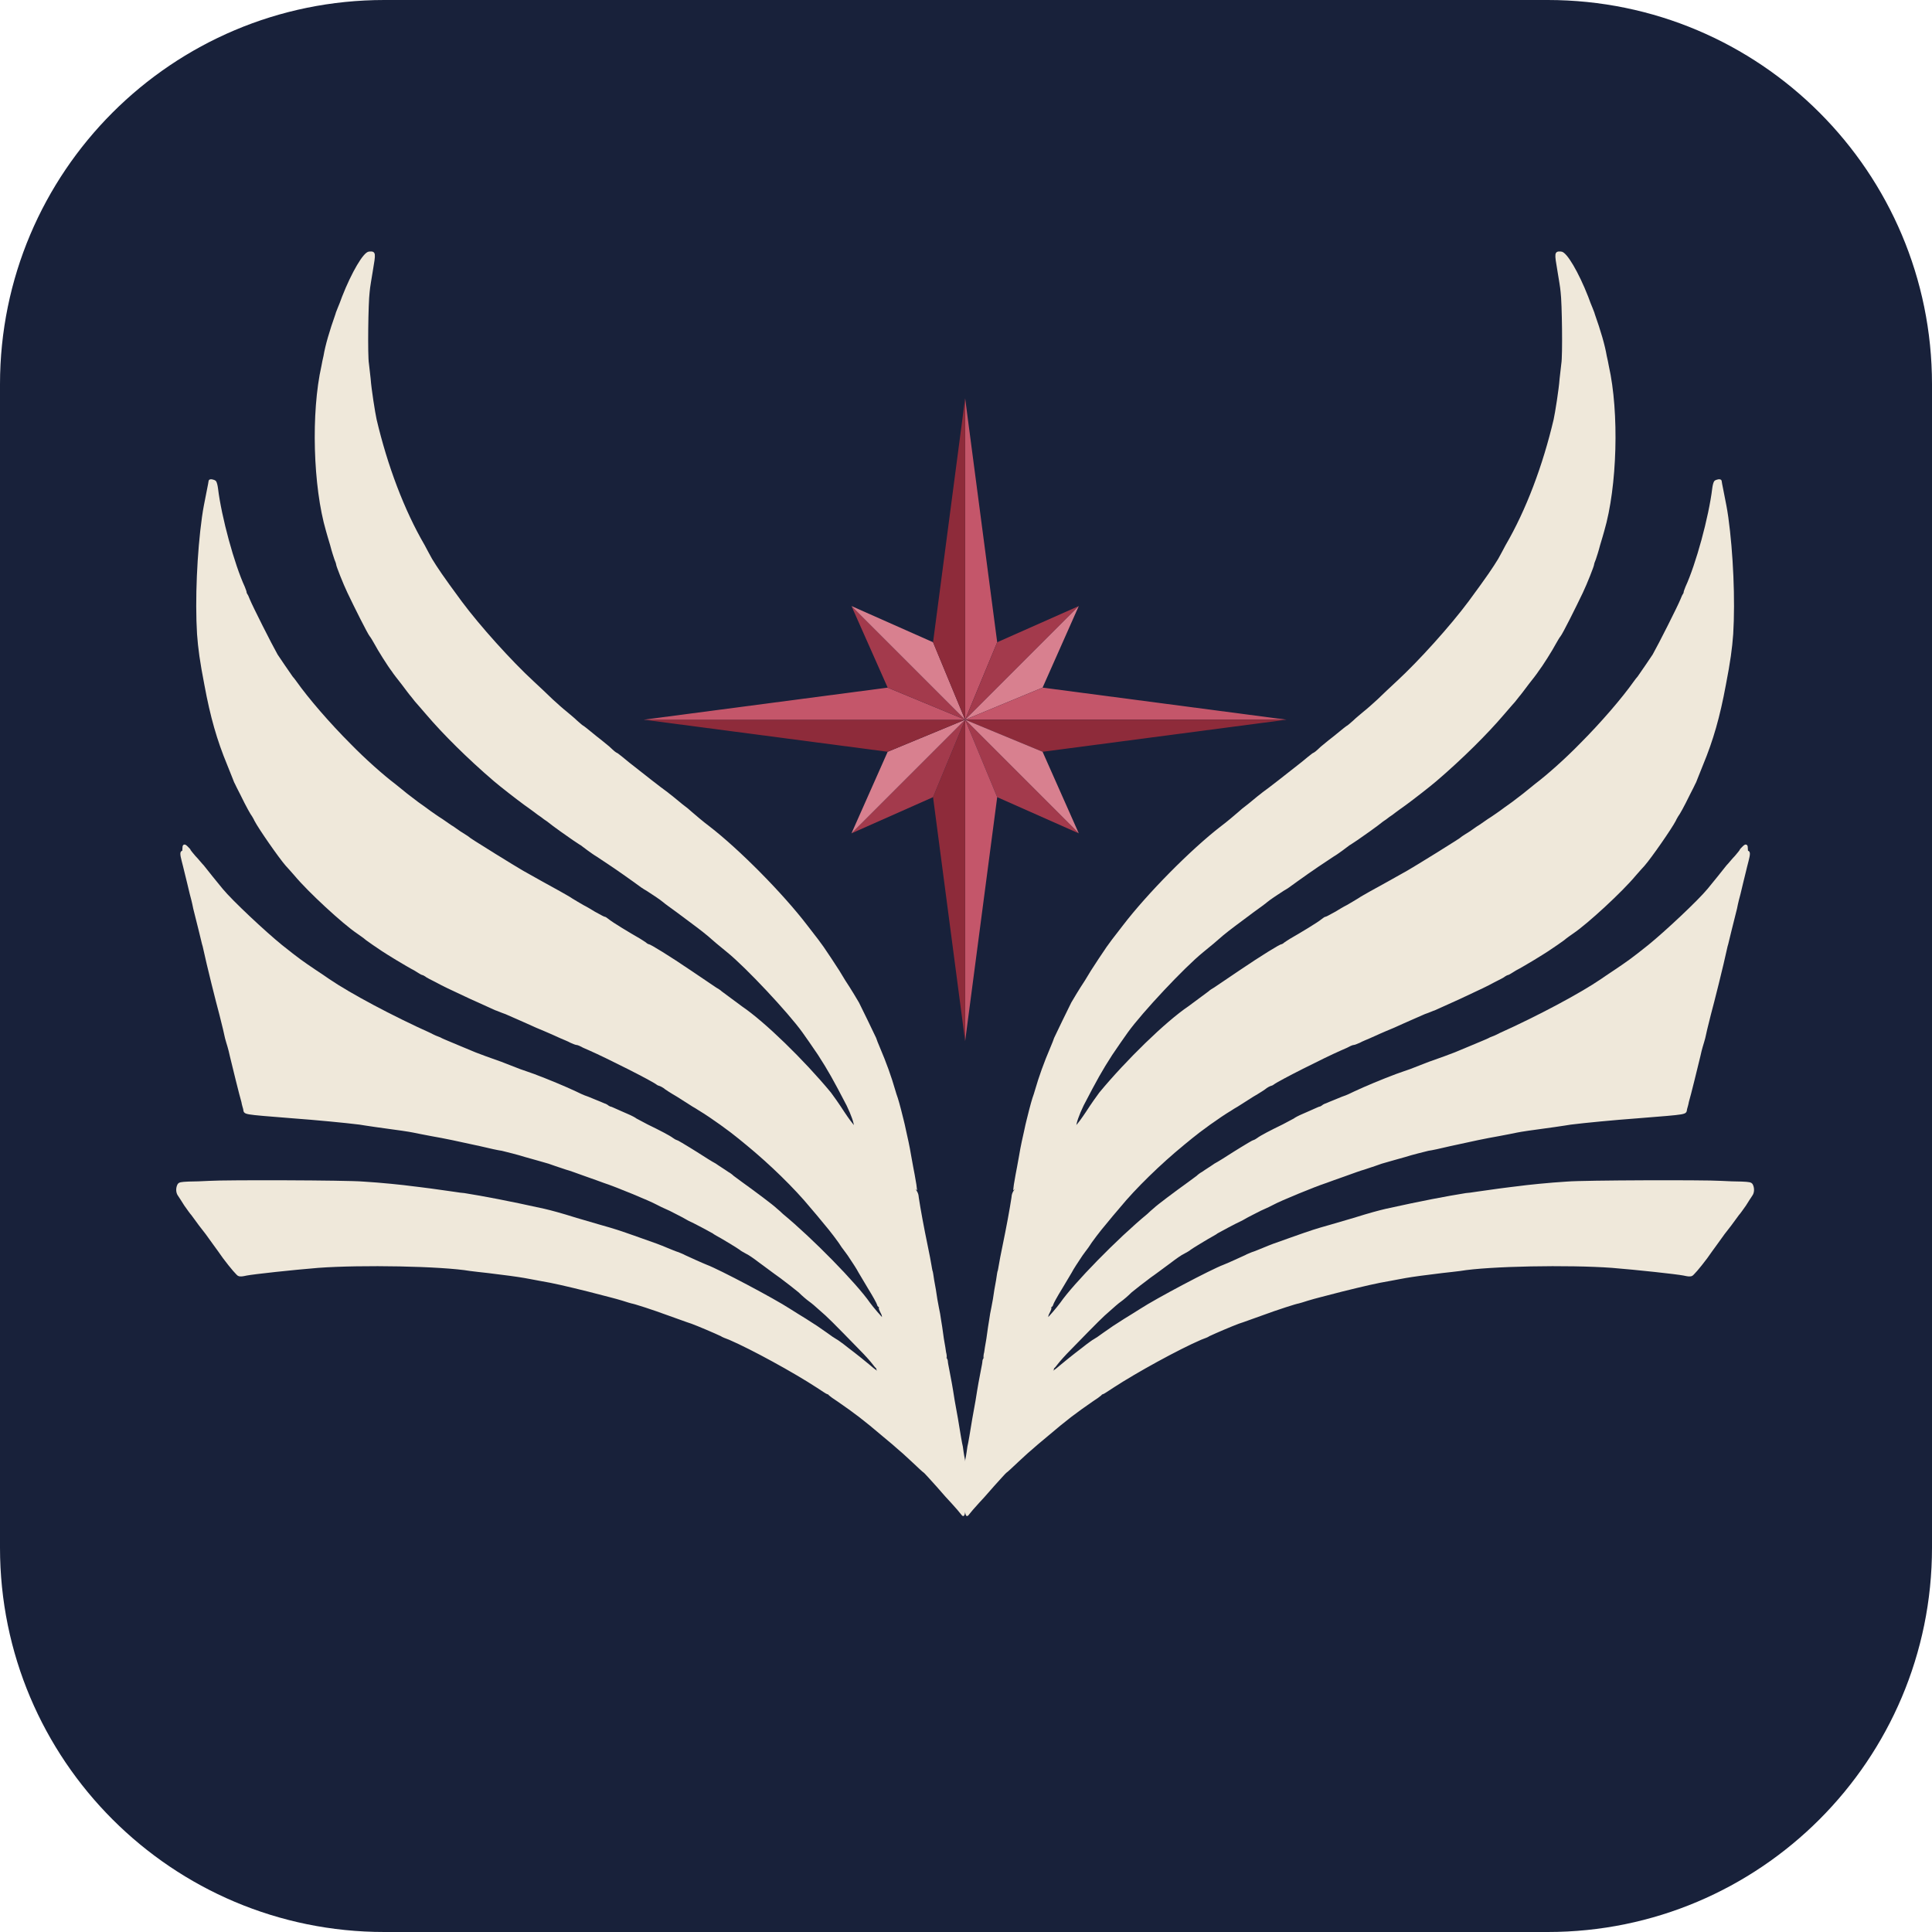
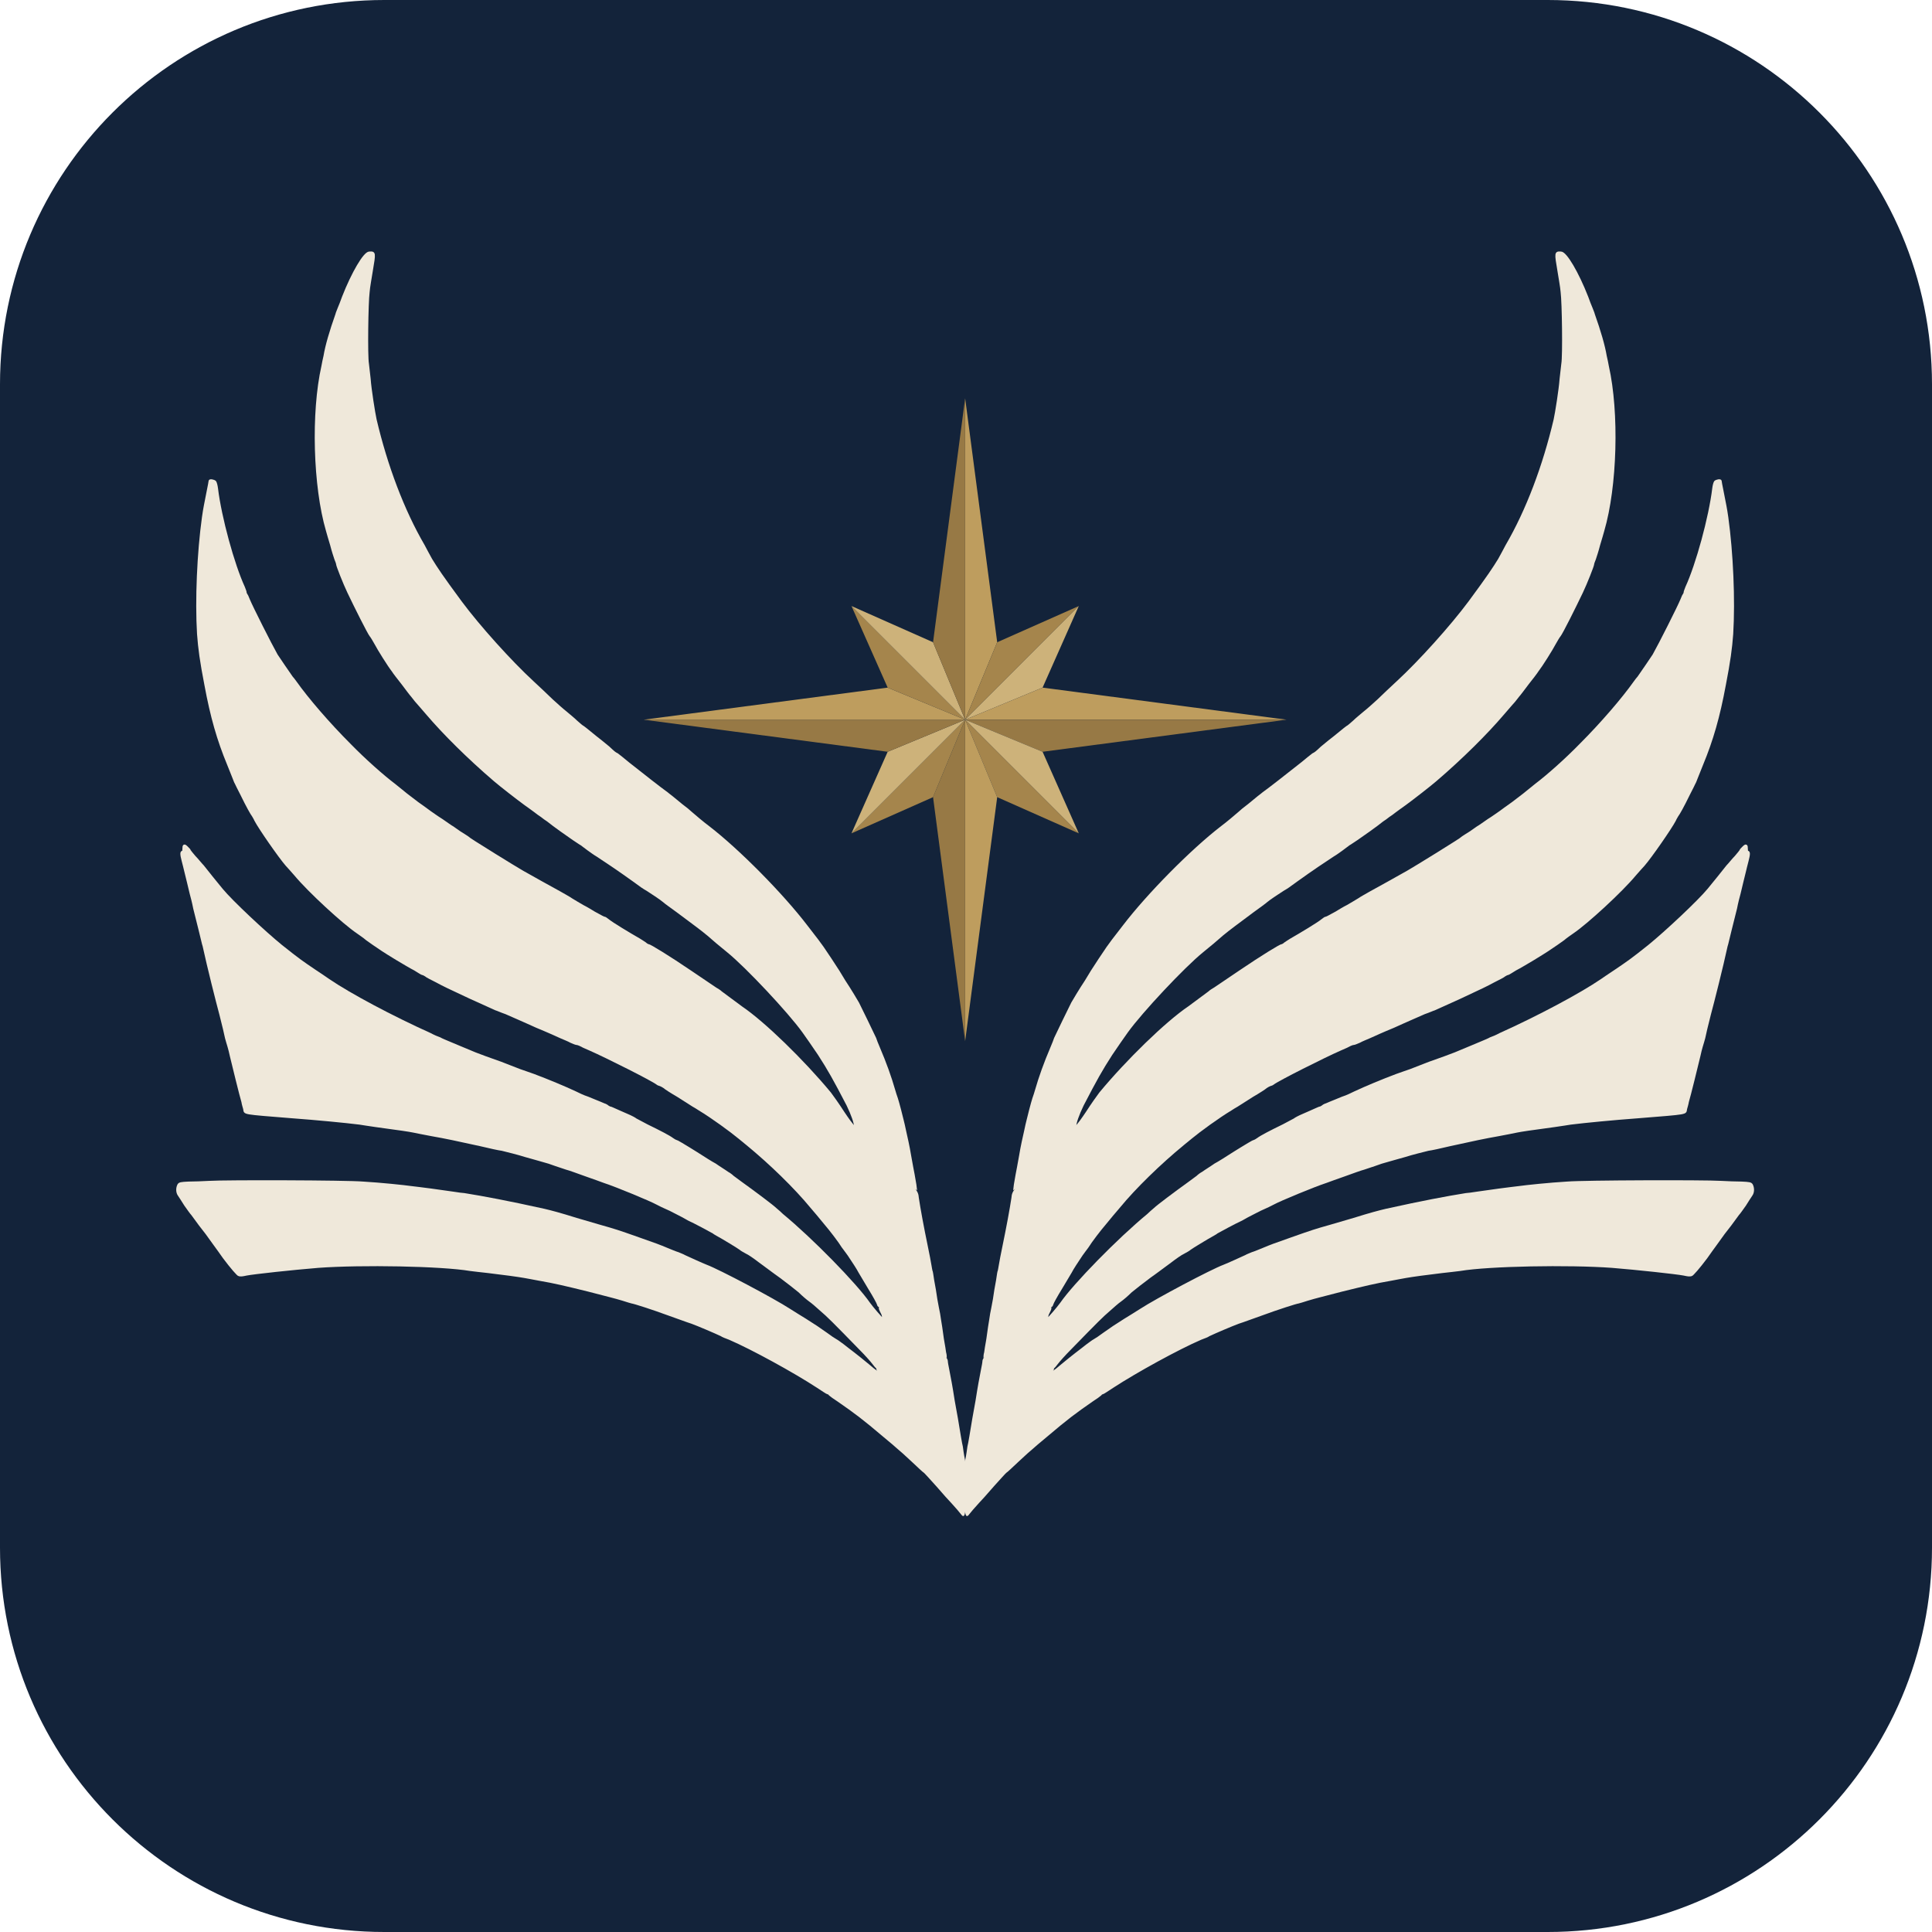
<svg xmlns="http://www.w3.org/2000/svg" viewBox="-30 -36 553 553">
-   <rect x="-30" y="-36" width="553" height="553" rx="110" fill="#18213A" />
+   <rect x="-30" y="-36" width="553" height="553" rx="110" fill="#13233A" />
  <g fill="#EFE8DA" stroke="#EFE8DA" stroke-width=".6">
    <g>
      <path d="M223.4 295.7C215.9 288.3 214.6 286.9 214.7 286.4C214.8 285.5 213.9 283.0 212.6 280.3C208.7 272.8 207.3 270.3 204.4 265.8C202.3 262.7 201.6 261.7 199.9 259.3C195.8 253.6 183.7 240.7 178.4 236.4C175.2 233.8 175.0 233.6 172.7 231.6C170.4 229.7 168.7 228.5 163.9 224.9C162.1 223.6 160.3 222.3 160.0 222.0C159.2 221.3 156.3 219.4 155.2 218.7C154.3 218.2 153.4 217.6 151.4 216.1C147.1 213.0 142.9 210.2 140.9 208.9C140.2 208.5 139.1 207.7 138.4 207.2C137.7 206.7 136.8 206.0 136.4 205.7C136.0 205.5 134.9 204.7 134.1 204.2C132.5 203.1 128.5 200.3 126.8 198.9C126.3 198.6 125.5 198.0 125.0 197.6C124.5 197.3 123.7 196.7 123.2 196.3C122.7 195.9 121.4 195.0 120.3 194.2C118.1 192.6 113.1 188.7 111.6 187.4C104.0 180.9 96.9 173.8 92.3 168.4C90.8 166.7 89.4 165.0 89.0 164.6C88.7 164.2 88.2 163.6 87.9 163.2C87.6 162.9 86.4 161.3 85.2 159.7C84.0 158.2 82.7 156.5 82.4 156.0C81.3 154.6 78.4 150.0 77.4 148.1C76.9 147.2 76.3 146.2 76.1 146.0C75.5 145.3 71.7 137.7 69.7 133.5C68.5 131.0 66.5 125.9 66.5 125.5C66.5 125.3 66.3 124.7 66.0 124.0C65.8 123.4 65.2 121.6 64.8 120.0C64.3 118.4 63.8 116.6 63.6 115.9C59.9 103.3 59.3 82.1 62.3 68.8C62.4 68.1 62.7 66.8 62.9 65.9C63.4 62.9 64.6 58.8 66.3 54.0C66.4 53.5 66.8 52.7 67.0 52.1C67.2 51.6 67.8 50.2 68.2 49.0C70.9 42.1 74.3 36.3 75.7 36.3C77.3 36.2 77.3 36.3 76.4 41.6C76.1 43.5 75.6 46.2 75.5 47.6C75.1 50.6 74.9 65.9 75.3 68.1C75.4 69.0 75.6 70.9 75.8 72.5C76.0 75.4 77.1 82.3 77.5 84.1C80.6 97.3 85.4 110.1 91.3 120.2C91.8 121.1 92.7 122.9 93.4 124.1C95.0 126.7 96.3 128.7 101.9 136.3C107.1 143.3 116.2 153.4 122.5 159.2C124.2 160.8 126.7 163.1 128.0 164.4C129.3 165.6 131.1 167.2 132.0 167.9C132.8 168.6 134.2 169.7 135.0 170.5C135.9 171.3 136.7 172.0 137.0 172.1C137.2 172.2 138.1 173.0 139.0 173.7C140.0 174.5 141.3 175.6 142.0 176.1C142.7 176.7 143.7 177.5 144.2 177.9C145.7 179.3 145.9 179.5 146.7 179.9C147.1 180.2 148.5 181.3 149.8 182.4C154.1 185.8 159.2 189.8 160.9 191.0C161.1 191.2 161.8 191.7 162.3 192.1C162.8 192.5 164.1 193.6 165.1 194.4C166.2 195.2 167.4 196.2 167.8 196.6C168.6 197.3 171.3 199.6 172.8 200.7C181.5 207.4 194.0 220.1 200.8 229.0C203.4 232.3 205.1 234.6 205.5 235.2C206.4 236.5 209.2 240.7 210.0 242.0C210.5 242.8 211.2 244.0 211.7 244.8C213.3 247.2 215.2 250.4 215.6 251.1C215.8 251.5 216.9 253.8 218.1 256.2C219.2 258.5 220.3 260.8 220.5 261.2C220.6 261.6 221.1 262.8 221.6 264.0C223.4 268.2 224.9 272.4 225.9 275.9C226.1 276.7 226.5 277.8 226.7 278.4C227.1 279.6 228.2 283.9 228.4 284.8C228.5 285.1 228.8 286.5 229.1 287.9C229.4 289.2 230.1 292.3 230.5 294.8C230.9 297.2 231.4 299.6 231.5 300.2C231.9 302.4 232.2 304.3 232.2 304.4C232.1 304.4 228.2 300.5 223.4 295.7Z" />
      <path d="M233.4 345.2C226.1 338.0 226.1 338.0 223.8 338.0C221.6 338.0 221.5 338.0 221.3 337.3C221.2 336.9 220.1 334.9 218.8 332.8C217.6 330.8 216.3 328.6 216.0 328.1C215.5 327.1 214.1 325.0 212.9 323.2C212.5 322.6 211.7 321.6 211.2 320.9C210.3 319.4 207.6 315.9 206.3 314.4C205.0 312.8 203.0 310.4 202.2 309.5C197.6 303.9 190.5 297.0 183.8 291.5C183.3 291.1 182.3 290.3 181.6 289.7C179.2 287.7 173.7 283.7 170.2 281.6C169.8 281.3 168.9 280.8 168.4 280.5C167.8 280.1 165.9 278.9 164.0 277.7C162.1 276.6 160.4 275.5 160.1 275.2C159.8 275.0 159.3 274.7 159.0 274.6C158.7 274.5 158.3 274.4 158.1 274.2C156.7 273.1 143.6 266.5 138.8 264.4C137.6 263.9 136.3 263.3 136.0 263.1C135.6 262.9 135.2 262.8 135.0 262.8C134.8 262.8 134.1 262.5 133.4 262.2C132.7 261.8 131.4 261.3 130.5 260.9C129.6 260.5 128.3 259.9 127.6 259.6C126.9 259.3 125.1 258.5 123.6 257.9C122.1 257.2 120.0 256.3 118.9 255.8C117.8 255.3 115.9 254.5 114.8 254.0C113.6 253.6 112.3 253.0 111.9 252.9C108.1 251.2 106.1 250.3 104.6 249.6C98.4 246.7 97.1 246.1 94.9 244.9C93.5 244.2 92.1 243.5 91.8 243.2C91.5 243.0 91.1 242.8 90.9 242.8C90.8 242.8 89.8 242.2 88.7 241.5C87.5 240.9 85.2 239.5 83.5 238.5C81.8 237.5 80.0 236.3 79.5 236.0C77.1 234.4 76.4 233.9 75.0 232.9C74.2 232.2 73.0 231.4 72.3 230.9C68.3 228.2 58.4 219.1 54.5 214.4C53.6 213.4 52.5 212.1 52.0 211.6C50.0 209.3 44.3 201.1 43.1 198.8C42.9 198.3 42.5 197.7 42.4 197.5C42.0 197.0 40.8 194.9 39.1 191.4C38.3 189.9 37.6 188.4 37.5 188.2C37.3 187.9 37.1 187.3 36.9 186.8C36.7 186.3 36.0 184.5 35.3 182.8C32.4 175.8 30.5 169.2 28.8 160.0C27.5 153.3 27.0 149.6 26.7 145.5C26.1 135.7 26.7 122.2 28.1 112.1C28.5 109.3 28.7 108.5 29.5 104.4C29.8 103.0 30.0 101.8 30.0 101.7C30.0 101.3 31.2 101.5 31.6 101.9C31.8 102.2 32.0 103.0 32.1 103.8C33.1 112.1 36.8 125.6 39.8 132.1C40.0 132.7 40.3 133.3 40.3 133.6C40.3 133.8 40.4 134.0 40.5 134.1C40.6 134.2 40.9 134.8 41.2 135.6C42.0 137.6 47.5 148.5 49.2 151.5C50.0 152.7 52.3 156.1 53.5 157.8C53.8 158.1 54.3 158.8 54.6 159.2C58.0 164.0 64.0 171.0 70.2 177.2C74.5 181.6 79.6 186.1 82.9 188.6C83.6 189.2 84.8 190.1 85.5 190.7C86.3 191.4 88.1 192.7 89.5 193.8C90.9 194.8 92.6 196.0 93.1 196.4C93.7 196.8 95.2 197.9 96.5 198.7C97.8 199.6 99.2 200.6 99.6 200.8C100.0 201.1 100.9 201.7 101.6 202.2C102.3 202.6 103.3 203.3 103.8 203.6C104.6 204.3 106.0 205.1 111.4 208.5C116.4 211.6 117.1 212.0 118.6 212.9C119.4 213.4 120.3 213.9 120.5 214.0C121.4 214.5 128.3 218.4 130.2 219.4C131.4 220.1 132.9 220.9 133.6 221.4C134.3 221.8 135.7 222.7 136.8 223.3C137.8 223.8 139.3 224.7 140.1 225.2C142.3 226.4 142.8 226.7 143.1 226.7C143.2 226.7 143.6 227.0 144.0 227.3C145.2 228.3 150.2 231.3 153.0 232.9C153.6 233.3 154.3 233.7 154.7 234.0C155.0 234.3 155.4 234.5 155.5 234.5C156.0 234.5 161.5 237.9 167.7 242.1C171.2 244.5 174.4 246.6 174.8 246.9C175.3 247.2 176.0 247.6 176.4 248.0C177.5 248.8 181.5 251.8 182.2 252.3C188.7 256.7 199.9 267.6 207.6 276.9C208.2 277.7 210.0 280.2 211.4 282.4C214.1 286.4 214.1 286.4 223.3 295.6C232.5 304.9 232.5 304.9 232.7 306.9C233.2 310.2 234.1 315.1 235.3 320.9C235.7 322.9 236.2 325.3 236.3 326.1C236.4 326.9 236.6 327.6 236.6 327.7C236.7 327.8 236.9 329.1 237.1 330.5C237.4 332.0 237.8 334.4 238.0 335.9C238.3 337.4 238.6 339.3 238.8 340.1C238.9 340.9 239.2 342.6 239.4 343.9C239.6 345.1 239.8 347.0 240.0 348.0C240.2 349.0 240.4 350.4 240.5 351.1C240.7 351.8 240.7 352.4 240.7 352.4C240.6 352.4 237.3 349.2 233.4 345.2Z" />
      <path d="M220.0 354.3C219.4 353.5 217.7 351.6 216.2 350.1C208.4 342.1 207.0 340.7 205.0 339.0C203.8 337.9 202.4 336.7 201.8 336.3C201.1 335.8 199.8 334.7 198.8 333.7C197.7 332.8 195.3 330.9 193.4 329.5C191.4 328.1 188.8 326.1 187.4 325.1C186.1 324.1 184.4 322.9 183.7 322.6C183.0 322.2 182.2 321.8 181.9 321.5C181.4 321.1 176.8 318.3 175.3 317.5C174.8 317.2 174.4 317.0 174.2 316.8C173.9 316.6 168.5 313.7 167.1 313.1C166.7 312.9 166.0 312.5 165.5 312.2C165.0 311.9 163.3 311.1 161.8 310.3C160.2 309.6 158.5 308.8 158.0 308.5C156.2 307.5 146.3 303.4 142.9 302.3C142.2 302.0 139.8 301.2 137.6 300.4C135.4 299.6 132.9 298.7 132.1 298.5C131.3 298.2 129.9 297.8 129.1 297.5C128.3 297.2 127.4 296.9 127.1 296.8C126.4 296.6 121.9 295.3 120.4 294.9C118.2 294.2 115.3 293.5 113.7 293.1C112.8 293.0 110.1 292.4 107.6 291.8C100.8 290.3 97.5 289.6 93.5 288.9C91.5 288.5 89.2 288.1 88.4 287.9C86.9 287.6 84.9 287.3 77.5 286.3C75.5 286.0 73.4 285.7 72.9 285.6C68.9 285.1 60.6 284.3 53.8 283.8C38.9 282.6 40.2 282.8 39.9 281.4C39.8 281.0 39.5 280.1 39.4 279.4C38.9 277.8 36.6 268.4 36.1 266.3C35.9 265.4 35.6 264.1 35.4 263.5C35.2 262.9 34.9 261.8 34.7 261.1C34.3 259.2 34.1 258.4 33.1 254.4C32.1 250.7 29.6 240.8 28.3 234.8C28.1 234.3 27.7 232.3 27.2 230.4C26.7 228.4 26.0 225.6 25.6 224.0C25.3 222.4 24.8 220.5 24.6 219.8C24.3 218.4 23.4 214.9 23.0 213.2C22.9 212.8 22.6 211.5 22.3 210.4C21.8 208.5 21.8 207.8 22.3 207.8C22.4 207.8 22.5 207.5 22.5 207.1C22.5 205.9 22.7 205.7 23.5 206.5C23.9 206.9 24.3 207.3 24.3 207.4C24.3 207.5 24.9 208.3 25.7 209.2C26.5 210.0 27.5 211.3 28.1 211.9C29.4 213.6 31.8 216.5 33.5 218.6C36.3 222.0 45.7 230.8 50.5 234.7C55.5 238.7 56.7 239.5 60.1 241.8C61.9 243.0 63.7 244.2 64.1 244.5C70.1 248.6 82.3 255.1 93.2 260.0C94.1 260.5 95.3 261.0 95.9 261.2C96.4 261.5 97.4 261.9 98.1 262.2C98.8 262.5 100.2 263.1 101.2 263.5C104.3 264.8 104.6 264.9 106.0 265.5C107.3 266.0 110.2 267.1 113.4 268.2C115.1 268.9 117.1 269.6 118.8 270.3C119.5 270.5 121.3 271.2 122.8 271.7C126.8 273.2 131.6 275.2 134.8 276.7C135.8 277.2 136.9 277.7 137.2 277.8C137.6 277.9 138.8 278.4 140.0 278.9C141.2 279.4 142.5 279.9 142.9 280.1C143.3 280.2 143.8 280.5 144.0 280.7C144.2 280.8 144.5 281.0 144.6 281.0C144.8 281.0 145.4 281.3 146.1 281.6C146.8 281.9 148.3 282.6 149.5 283.1C150.7 283.6 151.8 284.2 152.0 284.4C152.2 284.5 153.7 285.3 155.2 286.1C158.7 287.8 161.6 289.3 162.5 290.0C162.9 290.3 163.3 290.5 163.4 290.5C163.5 290.5 164.3 290.9 165.1 291.4C167.8 293.0 171.1 295.1 172.5 296.0C173.3 296.5 174.3 297.1 174.7 297.3C175.1 297.6 175.9 298.1 176.5 298.5C177.1 298.9 177.9 299.4 178.3 299.7C178.7 299.9 179.4 300.4 179.8 300.8C180.2 301.1 181.3 301.9 182.1 302.5C186.0 305.3 191.2 309.2 192.0 310.0C192.6 310.5 193.4 311.2 193.9 311.7C202.4 318.7 215.0 331.6 218.8 337.1C219.5 338.1 222.4 341.5 222.6 341.5C222.9 341.5 222.8 340.5 222.4 339.8C221.5 338.0 221.5 338.0 223.9 338.0C226.1 338.0 226.1 338.0 229.6 341.5L233.1 345.0L227.7 350.4C221.5 356.6 221.7 356.5 220.0 354.3Z" />
      <path d="M245.6 397.6C244.9 396.7 243.7 395.3 242.5 394.0C242.0 393.5 240.1 391.4 238.3 389.3C236.4 387.2 234.8 385.4 234.6 385.3C234.4 385.2 232.9 383.8 231.1 382.1C229.3 380.4 227.5 378.8 227.1 378.5C226.7 378.1 224.9 376.6 223.1 375.1C217.1 370.0 214.8 368.3 209.9 364.9C208.8 364.2 207.7 363.4 207.5 363.2C207.3 362.9 207.1 362.8 206.9 362.8C206.8 362.8 205.4 361.9 203.9 360.9C197.3 356.6 185.3 350.0 178.8 347.2C177.7 346.8 176.7 346.4 176.5 346.2C174.6 345.3 169.9 343.3 168.0 342.6C166.7 342.2 163.8 341.1 161.5 340.3C156.9 338.6 151.3 336.8 150.8 336.8C150.7 336.8 149.5 336.4 148.2 336.0C145.5 335.2 145.3 335.2 138.4 333.4C132.3 331.9 128.6 331.0 124.4 330.3C122.7 330.0 120.8 329.6 120.1 329.5C118.4 329.2 114.1 328.6 109.8 328.1C107.8 327.9 105.5 327.6 104.6 327.5C96.3 326.1 73.5 325.7 61.1 326.6C53.7 327.2 42.7 328.4 40.6 328.8C39.2 329.1 39.0 329.1 38.4 329.0C38.1 329.0 36.2 326.8 34.1 324.0C33.1 322.6 32.2 321.3 31.3 320.1C29.3 317.3 28.8 316.6 27.2 314.6C26.3 313.4 25.3 312.0 25.0 311.6C24.6 311.2 23.8 310.0 23.0 308.9C22.3 307.8 21.5 306.5 21.2 306.1C20.6 305.3 20.6 304.0 21.1 303.1C21.4 302.7 21.7 302.6 24.0 302.5C25.5 302.5 28.1 302.4 29.9 302.3C34.6 302.0 69.1 302.1 73.9 302.5C79.0 302.8 85.7 303.5 87.8 303.8C88.6 303.9 91.2 304.2 93.4 304.5C95.6 304.8 98.4 305.2 99.8 305.4C101.1 305.6 102.5 305.8 102.9 305.8C108.5 306.7 115.4 308.0 125.8 310.3C127.9 310.8 130.2 311.4 135.0 312.9C137.1 313.5 140.1 314.4 141.5 314.8C146.1 316.1 147.0 316.4 152.1 318.2C158.1 320.3 158.6 320.5 161.0 321.5C162.0 321.9 163.4 322.5 164.1 322.7C164.8 323.0 165.6 323.3 165.9 323.5C167.0 324.0 170.9 325.8 172.2 326.3C175.7 327.6 191.4 335.9 196.0 338.9C197.3 339.7 199.3 341.0 200.5 341.7C203.5 343.6 204.1 344.0 206.5 345.7C207.7 346.6 208.9 347.4 209.3 347.6C209.7 347.8 210.6 348.5 211.3 349.0C212.0 349.6 213.4 350.6 214.4 351.4C215.3 352.1 217.2 353.6 218.5 354.7C220.7 356.6 221.5 357.1 221.5 356.5C221.5 356.4 221.4 356.2 221.2 356.0C221.0 355.8 221.1 355.8 221.6 355.8C222.3 355.8 223.2 354.9 227.8 350.4L233.1 345.0L237.1 349.0C240.2 352.1 241.0 353.0 241.0 353.6C241.0 354.0 241.2 355.0 241.4 356.0C242.1 359.7 242.3 360.7 242.5 362.0C242.6 362.8 243.2 366.4 243.9 370.1C244.5 373.8 245.1 377.4 245.3 378.1C245.4 378.8 245.6 380.4 245.9 381.8C246.6 385.8 246.3 398.6 245.6 397.6Z" />
    </g>
    <g transform="translate(492.5 0) scale(-1 1)">
      <path d="M223.4 295.7C215.9 288.3 214.6 286.9 214.7 286.4C214.8 285.5 213.9 283.0 212.6 280.3C208.7 272.8 207.3 270.3 204.4 265.8C202.3 262.7 201.6 261.7 199.9 259.3C195.8 253.6 183.7 240.7 178.4 236.4C175.2 233.8 175.0 233.6 172.7 231.6C170.4 229.7 168.7 228.5 163.9 224.9C162.1 223.6 160.3 222.3 160.0 222.0C159.2 221.3 156.3 219.4 155.2 218.7C154.3 218.2 153.4 217.6 151.4 216.1C147.1 213.0 142.9 210.2 140.9 208.9C140.2 208.5 139.1 207.7 138.4 207.2C137.7 206.7 136.8 206.0 136.4 205.7C136.0 205.5 134.9 204.7 134.1 204.2C132.5 203.1 128.5 200.3 126.8 198.9C126.3 198.6 125.5 198.0 125.0 197.6C124.5 197.3 123.7 196.7 123.2 196.3C122.7 195.9 121.4 195.0 120.3 194.2C118.1 192.6 113.1 188.7 111.6 187.4C104.0 180.9 96.9 173.8 92.3 168.4C90.8 166.7 89.4 165.0 89.0 164.6C88.7 164.2 88.2 163.6 87.9 163.2C87.6 162.9 86.4 161.3 85.2 159.7C84.0 158.2 82.7 156.5 82.4 156.0C81.3 154.6 78.4 150.0 77.4 148.1C76.9 147.2 76.3 146.2 76.1 146.0C75.5 145.3 71.7 137.7 69.7 133.5C68.5 131.0 66.5 125.9 66.5 125.5C66.5 125.3 66.3 124.7 66.0 124.0C65.8 123.4 65.2 121.6 64.8 120.0C64.3 118.4 63.8 116.6 63.6 115.9C59.9 103.3 59.3 82.1 62.3 68.8C62.4 68.1 62.7 66.8 62.9 65.9C63.4 62.9 64.6 58.8 66.3 54.0C66.4 53.5 66.8 52.7 67.0 52.1C67.2 51.6 67.8 50.2 68.2 49.0C70.9 42.1 74.3 36.3 75.7 36.3C77.3 36.2 77.3 36.3 76.4 41.6C76.1 43.5 75.6 46.2 75.5 47.6C75.1 50.6 74.9 65.9 75.3 68.1C75.4 69.0 75.6 70.9 75.8 72.5C76.0 75.4 77.1 82.3 77.5 84.1C80.6 97.3 85.4 110.1 91.3 120.2C91.8 121.1 92.7 122.9 93.4 124.1C95.0 126.7 96.3 128.7 101.9 136.3C107.1 143.3 116.2 153.4 122.5 159.2C124.2 160.8 126.7 163.1 128.0 164.4C129.3 165.6 131.1 167.2 132.0 167.9C132.8 168.6 134.2 169.7 135.0 170.5C135.9 171.3 136.7 172.0 137.0 172.1C137.2 172.2 138.1 173.0 139.0 173.7C140.0 174.5 141.3 175.6 142.0 176.1C142.7 176.7 143.7 177.5 144.2 177.9C145.7 179.3 145.9 179.5 146.7 179.9C147.1 180.2 148.5 181.3 149.8 182.4C154.1 185.8 159.2 189.8 160.9 191.0C161.1 191.2 161.8 191.7 162.3 192.1C162.8 192.5 164.1 193.6 165.1 194.4C166.2 195.2 167.4 196.2 167.8 196.6C168.6 197.3 171.3 199.6 172.8 200.7C181.5 207.4 194.0 220.1 200.8 229.0C203.4 232.3 205.1 234.6 205.5 235.2C206.4 236.5 209.2 240.7 210.0 242.0C210.5 242.8 211.2 244.0 211.7 244.8C213.3 247.2 215.2 250.4 215.6 251.1C215.8 251.5 216.9 253.8 218.1 256.2C219.2 258.5 220.3 260.8 220.5 261.2C220.6 261.6 221.1 262.8 221.6 264.0C223.4 268.2 224.9 272.4 225.9 275.9C226.1 276.7 226.5 277.8 226.7 278.4C227.1 279.6 228.2 283.9 228.4 284.8C228.5 285.1 228.8 286.5 229.1 287.9C229.4 289.2 230.1 292.3 230.5 294.8C230.9 297.2 231.4 299.6 231.5 300.2C231.9 302.4 232.2 304.3 232.2 304.4C232.1 304.4 228.2 300.5 223.4 295.7Z" />
      <path d="M233.4 345.2C226.1 338.0 226.1 338.0 223.8 338.0C221.6 338.0 221.5 338.0 221.3 337.3C221.2 336.9 220.1 334.9 218.8 332.8C217.6 330.8 216.3 328.6 216.0 328.1C215.5 327.1 214.1 325.0 212.9 323.2C212.5 322.6 211.7 321.6 211.2 320.9C210.3 319.4 207.6 315.9 206.3 314.4C205.0 312.8 203.0 310.4 202.2 309.5C197.6 303.9 190.5 297.0 183.8 291.5C183.3 291.1 182.3 290.3 181.6 289.7C179.2 287.7 173.7 283.7 170.2 281.6C169.8 281.3 168.9 280.8 168.4 280.5C167.8 280.1 165.9 278.9 164.0 277.7C162.1 276.6 160.4 275.5 160.1 275.2C159.8 275.0 159.3 274.7 159.0 274.6C158.7 274.5 158.3 274.4 158.1 274.2C156.7 273.1 143.6 266.5 138.8 264.4C137.6 263.9 136.3 263.3 136.0 263.1C135.6 262.9 135.2 262.8 135.0 262.8C134.8 262.8 134.1 262.5 133.4 262.2C132.7 261.8 131.4 261.3 130.5 260.9C129.6 260.5 128.3 259.9 127.6 259.6C126.9 259.3 125.1 258.5 123.6 257.9C122.1 257.2 120.0 256.3 118.9 255.8C117.8 255.3 115.9 254.5 114.8 254.0C113.6 253.6 112.3 253.0 111.9 252.9C108.1 251.2 106.1 250.3 104.6 249.6C98.4 246.7 97.1 246.1 94.9 244.9C93.5 244.2 92.1 243.5 91.8 243.2C91.5 243.0 91.1 242.8 90.9 242.8C90.8 242.8 89.8 242.2 88.7 241.5C87.5 240.9 85.2 239.5 83.5 238.5C81.8 237.5 80.0 236.3 79.5 236.0C77.1 234.4 76.4 233.9 75.0 232.9C74.2 232.2 73.0 231.4 72.3 230.9C68.3 228.2 58.4 219.1 54.5 214.4C53.6 213.4 52.5 212.1 52.0 211.6C50.0 209.3 44.3 201.1 43.1 198.8C42.9 198.3 42.5 197.7 42.4 197.5C42.0 197.0 40.8 194.9 39.1 191.4C38.3 189.9 37.6 188.4 37.5 188.2C37.3 187.9 37.1 187.3 36.9 186.8C36.7 186.3 36.0 184.5 35.3 182.8C32.4 175.8 30.5 169.2 28.8 160.0C27.5 153.3 27.0 149.6 26.7 145.5C26.1 135.7 26.7 122.2 28.1 112.1C28.5 109.3 28.7 108.5 29.5 104.4C29.8 103.0 30.0 101.8 30.0 101.7C30.0 101.3 31.2 101.5 31.6 101.9C31.8 102.2 32.0 103.0 32.1 103.8C33.1 112.1 36.8 125.6 39.8 132.1C40.0 132.7 40.3 133.3 40.3 133.6C40.3 133.8 40.4 134.0 40.5 134.1C40.6 134.2 40.9 134.8 41.2 135.6C42.0 137.6 47.5 148.5 49.2 151.5C50.0 152.7 52.3 156.1 53.5 157.8C53.8 158.1 54.3 158.8 54.6 159.2C58.0 164.0 64.0 171.0 70.2 177.2C74.5 181.6 79.6 186.1 82.9 188.6C83.6 189.2 84.8 190.1 85.5 190.7C86.3 191.4 88.1 192.7 89.5 193.8C90.9 194.8 92.6 196.0 93.1 196.4C93.7 196.8 95.2 197.9 96.5 198.7C97.8 199.6 99.2 200.6 99.6 200.8C100.0 201.1 100.9 201.7 101.6 202.2C102.3 202.6 103.3 203.3 103.8 203.6C104.6 204.3 106.0 205.1 111.4 208.5C116.4 211.6 117.1 212.0 118.6 212.9C119.4 213.4 120.3 213.9 120.5 214.0C121.4 214.5 128.3 218.4 130.2 219.4C131.4 220.1 132.9 220.9 133.6 221.4C134.3 221.8 135.7 222.7 136.8 223.3C137.8 223.8 139.3 224.7 140.1 225.2C142.3 226.4 142.8 226.7 143.1 226.7C143.2 226.7 143.6 227.0 144.0 227.3C145.2 228.3 150.2 231.3 153.0 232.9C153.6 233.3 154.3 233.7 154.7 234.0C155.0 234.3 155.4 234.5 155.5 234.5C156.0 234.5 161.5 237.9 167.7 242.1C171.2 244.5 174.4 246.6 174.8 246.9C175.3 247.2 176.0 247.6 176.4 248.0C177.5 248.8 181.5 251.8 182.2 252.3C188.7 256.7 199.9 267.6 207.6 276.9C208.2 277.7 210.0 280.2 211.4 282.4C214.1 286.4 214.1 286.4 223.3 295.6C232.5 304.9 232.5 304.9 232.7 306.9C233.2 310.2 234.1 315.1 235.3 320.9C235.7 322.9 236.2 325.3 236.3 326.1C236.4 326.9 236.6 327.6 236.6 327.7C236.7 327.8 236.9 329.1 237.1 330.5C237.4 332.0 237.8 334.4 238.0 335.9C238.3 337.4 238.6 339.3 238.8 340.1C238.9 340.9 239.2 342.6 239.4 343.9C239.6 345.1 239.8 347.0 240.0 348.0C240.2 349.0 240.4 350.4 240.5 351.1C240.7 351.8 240.7 352.4 240.7 352.4C240.6 352.4 237.3 349.2 233.4 345.2Z" />
      <path d="M220.0 354.3C219.4 353.5 217.7 351.6 216.2 350.1C208.4 342.1 207.0 340.7 205.0 339.0C203.8 337.9 202.4 336.7 201.8 336.3C201.1 335.8 199.8 334.7 198.8 333.7C197.7 332.8 195.3 330.9 193.4 329.5C191.4 328.1 188.8 326.1 187.4 325.1C186.1 324.1 184.4 322.9 183.7 322.6C183.0 322.2 182.2 321.8 181.9 321.5C181.4 321.1 176.8 318.3 175.3 317.5C174.8 317.2 174.4 317.0 174.2 316.8C173.9 316.6 168.5 313.7 167.1 313.1C166.7 312.9 166.0 312.5 165.5 312.2C165.0 311.9 163.3 311.1 161.8 310.3C160.2 309.6 158.5 308.8 158.0 308.5C156.2 307.5 146.3 303.4 142.9 302.3C142.2 302.0 139.8 301.2 137.6 300.4C135.4 299.6 132.9 298.7 132.1 298.5C131.3 298.2 129.9 297.8 129.1 297.5C128.3 297.2 127.4 296.9 127.1 296.8C126.4 296.6 121.9 295.3 120.4 294.9C118.2 294.2 115.3 293.5 113.7 293.1C112.8 293.0 110.1 292.4 107.6 291.8C100.8 290.3 97.5 289.6 93.5 288.9C91.5 288.5 89.2 288.1 88.4 287.9C86.9 287.6 84.9 287.3 77.5 286.3C75.5 286.0 73.4 285.7 72.9 285.6C68.9 285.1 60.6 284.3 53.8 283.8C38.9 282.6 40.2 282.8 39.9 281.4C39.8 281.0 39.5 280.1 39.4 279.4C38.9 277.8 36.6 268.4 36.1 266.3C35.9 265.4 35.6 264.1 35.4 263.5C35.2 262.9 34.9 261.8 34.7 261.1C34.3 259.2 34.1 258.4 33.1 254.4C32.1 250.7 29.6 240.8 28.3 234.8C28.1 234.3 27.7 232.3 27.2 230.4C26.7 228.4 26.0 225.6 25.6 224.0C25.3 222.4 24.8 220.5 24.6 219.8C24.3 218.4 23.4 214.9 23.0 213.2C22.9 212.8 22.6 211.5 22.3 210.4C21.8 208.5 21.8 207.8 22.3 207.8C22.4 207.8 22.5 207.5 22.5 207.1C22.5 205.9 22.7 205.7 23.5 206.5C23.9 206.9 24.3 207.3 24.3 207.4C24.3 207.5 24.9 208.3 25.7 209.2C26.5 210.0 27.5 211.3 28.1 211.9C29.4 213.6 31.8 216.5 33.5 218.6C36.3 222.0 45.7 230.8 50.5 234.7C55.5 238.7 56.7 239.5 60.1 241.8C61.9 243.0 63.7 244.2 64.1 244.5C70.1 248.6 82.3 255.1 93.2 260.0C94.1 260.5 95.3 261.0 95.9 261.2C96.4 261.5 97.4 261.9 98.1 262.2C98.8 262.5 100.2 263.1 101.2 263.5C104.3 264.8 104.6 264.9 106.0 265.5C107.3 266.0 110.2 267.1 113.4 268.2C115.1 268.9 117.1 269.6 118.8 270.3C119.5 270.5 121.3 271.2 122.8 271.7C126.8 273.2 131.6 275.2 134.8 276.7C135.8 277.2 136.9 277.7 137.2 277.8C137.6 277.9 138.8 278.4 140.0 278.9C141.2 279.4 142.5 279.9 142.9 280.1C143.3 280.2 143.8 280.5 144.0 280.7C144.2 280.8 144.5 281.0 144.6 281.0C144.8 281.0 145.4 281.3 146.1 281.6C146.8 281.9 148.3 282.6 149.5 283.1C150.7 283.6 151.8 284.2 152.0 284.4C152.2 284.5 153.7 285.3 155.2 286.1C158.7 287.8 161.6 289.3 162.5 290.0C162.9 290.3 163.3 290.5 163.4 290.5C163.5 290.5 164.3 290.9 165.1 291.4C167.8 293.0 171.1 295.1 172.5 296.0C173.3 296.5 174.3 297.1 174.7 297.3C175.1 297.6 175.9 298.1 176.5 298.5C177.1 298.9 177.9 299.4 178.3 299.7C178.7 299.9 179.4 300.4 179.8 300.8C180.2 301.1 181.3 301.9 182.1 302.5C186.0 305.3 191.2 309.2 192.0 310.0C192.6 310.5 193.4 311.2 193.9 311.7C202.4 318.7 215.0 331.6 218.8 337.1C219.5 338.1 222.4 341.5 222.6 341.5C222.9 341.5 222.8 340.5 222.4 339.8C221.5 338.0 221.5 338.0 223.9 338.0C226.1 338.0 226.1 338.0 229.6 341.5L233.1 345.0L227.7 350.4C221.5 356.6 221.7 356.5 220.0 354.3Z" />
      <path d="M245.6 397.6C244.9 396.7 243.7 395.3 242.5 394.0C242.0 393.5 240.1 391.4 238.3 389.3C236.4 387.2 234.8 385.4 234.6 385.3C234.4 385.2 232.9 383.8 231.1 382.1C229.3 380.4 227.5 378.8 227.1 378.5C226.7 378.1 224.9 376.6 223.1 375.1C217.1 370.0 214.8 368.3 209.9 364.9C208.8 364.2 207.7 363.4 207.5 363.2C207.3 362.9 207.1 362.8 206.9 362.8C206.8 362.8 205.4 361.9 203.9 360.9C197.3 356.6 185.3 350.0 178.8 347.2C177.7 346.8 176.7 346.4 176.5 346.2C174.6 345.3 169.9 343.3 168.0 342.6C166.7 342.2 163.8 341.1 161.5 340.3C156.9 338.6 151.3 336.8 150.8 336.8C150.7 336.8 149.5 336.4 148.2 336.0C145.5 335.2 145.3 335.2 138.4 333.4C132.3 331.9 128.6 331.0 124.4 330.3C122.7 330.0 120.8 329.6 120.1 329.5C118.4 329.2 114.1 328.6 109.8 328.1C107.8 327.9 105.5 327.6 104.6 327.5C96.3 326.1 73.5 325.7 61.1 326.6C53.7 327.2 42.7 328.4 40.6 328.8C39.2 329.1 39.0 329.1 38.4 329.0C38.1 329.0 36.2 326.8 34.1 324.0C33.1 322.6 32.2 321.3 31.3 320.1C29.3 317.3 28.8 316.6 27.2 314.6C26.3 313.4 25.3 312.0 25.0 311.6C24.6 311.2 23.8 310.0 23.0 308.9C22.3 307.8 21.5 306.5 21.2 306.1C20.6 305.3 20.6 304.0 21.1 303.1C21.4 302.7 21.7 302.6 24.0 302.5C25.5 302.5 28.1 302.4 29.9 302.3C34.6 302.0 69.1 302.1 73.9 302.5C79.0 302.8 85.7 303.5 87.8 303.8C88.6 303.9 91.2 304.2 93.4 304.5C95.6 304.8 98.4 305.2 99.8 305.4C101.1 305.6 102.5 305.8 102.9 305.8C108.5 306.7 115.4 308.0 125.8 310.3C127.9 310.8 130.2 311.4 135.0 312.9C137.1 313.5 140.1 314.4 141.5 314.8C146.1 316.1 147.0 316.4 152.1 318.2C158.1 320.3 158.6 320.5 161.0 321.5C162.0 321.9 163.4 322.5 164.1 322.7C164.8 323.0 165.6 323.3 165.9 323.5C167.0 324.0 170.9 325.8 172.2 326.3C175.7 327.6 191.4 335.9 196.0 338.9C197.3 339.7 199.3 341.0 200.5 341.7C203.5 343.6 204.1 344.0 206.5 345.7C207.7 346.6 208.9 347.4 209.3 347.6C209.7 347.8 210.6 348.5 211.3 349.0C212.0 349.6 213.4 350.6 214.4 351.4C215.3 352.1 217.2 353.6 218.5 354.7C220.7 356.6 221.5 357.1 221.5 356.5C221.5 356.4 221.4 356.2 221.2 356.0C221.0 355.8 221.1 355.8 221.6 355.8C222.3 355.8 223.2 354.9 227.8 350.4L233.1 345.0L237.1 349.0C240.2 352.1 241.0 353.0 241.0 353.6C241.0 354.0 241.2 355.0 241.4 356.0C242.1 359.7 242.3 360.7 242.5 362.0C242.6 362.8 243.2 366.4 243.9 370.1C244.5 373.8 245.1 377.4 245.3 378.1C245.4 378.8 245.6 380.4 245.9 381.8C246.6 385.8 246.3 398.6 245.6 397.6Z" />
    </g>
  </g>
-   <path fill="#C4566A" d="M246.25 170.0L246.25 78.00L255.43 147.83Z" />
-   <path fill="#A33A4C" d="M246.25 170.0L255.43 147.83L278.78 137.47Z" />
-   <path fill="#D8808F" d="M246.25 170.0L278.78 137.47L268.42 160.82Z" />
-   <path fill="#C4566A" d="M246.25 170.0L268.42 160.82L338.25 170.00Z" />
-   <path fill="#8E2B3A" d="M246.25 170.0L338.25 170.00L268.42 179.18Z" />
-   <path fill="#D8808F" d="M246.25 170.0L268.42 179.18L278.78 202.53Z" />
-   <path fill="#A33A4C" d="M246.25 170.0L278.78 202.53L255.43 192.17Z" />
-   <path fill="#C4566A" d="M246.25 170.0L255.43 192.17L246.25 262.00Z" />
-   <path fill="#8E2B3A" d="M246.25 170.0L246.25 262.00L237.07 192.17Z" />
-   <path fill="#A33A4C" d="M246.25 170.0L237.07 192.17L213.72 202.53Z" />
-   <path fill="#D8808F" d="M246.25 170.0L213.72 202.53L224.08 179.18Z" />
-   <path fill="#8E2B3A" d="M246.25 170.0L224.08 179.18L154.25 170.00Z" />
-   <path fill="#C4566A" d="M246.25 170.0L154.25 170.00L224.08 160.82Z" />
-   <path fill="#A33A4C" d="M246.25 170.0L224.08 160.82L213.72 137.47Z" />
-   <path fill="#D8808F" d="M246.25 170.0L213.72 137.47L237.07 147.83Z" />
-   <path fill="#8E2B3A" d="M246.25 170.0L237.07 147.83L246.25 78.00Z" />
+   <path fill="#BE9D5E" d="M246.25 170.0L246.25 78.00L255.43 147.83Z" />
+   <path fill="#A5854C" d="M246.25 170.0L255.43 147.83L278.78 137.47Z" />
+   <path fill="#CDB27A" d="M246.25 170.0L278.78 137.47L268.42 160.82Z" />
+   <path fill="#BE9D5E" d="M246.25 170.0L268.42 160.82L338.25 170.00Z" />
+   <path fill="#977945" d="M246.25 170.0L338.25 170.00L268.42 179.18Z" />
+   <path fill="#CDB27A" d="M246.25 170.0L268.42 179.18L278.78 202.53Z" />
+   <path fill="#A5854C" d="M246.25 170.0L278.78 202.53L255.43 192.17Z" />
+   <path fill="#BE9D5E" d="M246.25 170.0L255.43 192.17L246.25 262.00Z" />
+   <path fill="#977945" d="M246.25 170.0L246.25 262.00L237.07 192.17Z" />
+   <path fill="#A5854C" d="M246.25 170.0L237.07 192.17L213.72 202.53Z" />
+   <path fill="#CDB27A" d="M246.25 170.0L213.72 202.53L224.08 179.18Z" />
+   <path fill="#977945" d="M246.25 170.0L224.08 179.18L154.25 170.00Z" />
+   <path fill="#BE9D5E" d="M246.25 170.0L154.25 170.00L224.08 160.82Z" />
+   <path fill="#A5854C" d="M246.25 170.0L224.08 160.82L213.72 137.47Z" />
+   <path fill="#CDB27A" d="M246.25 170.0L213.72 137.47L237.07 147.83Z" />
+   <path fill="#977945" d="M246.25 170.0L237.07 147.83L246.25 78.00Z" />
</svg>
